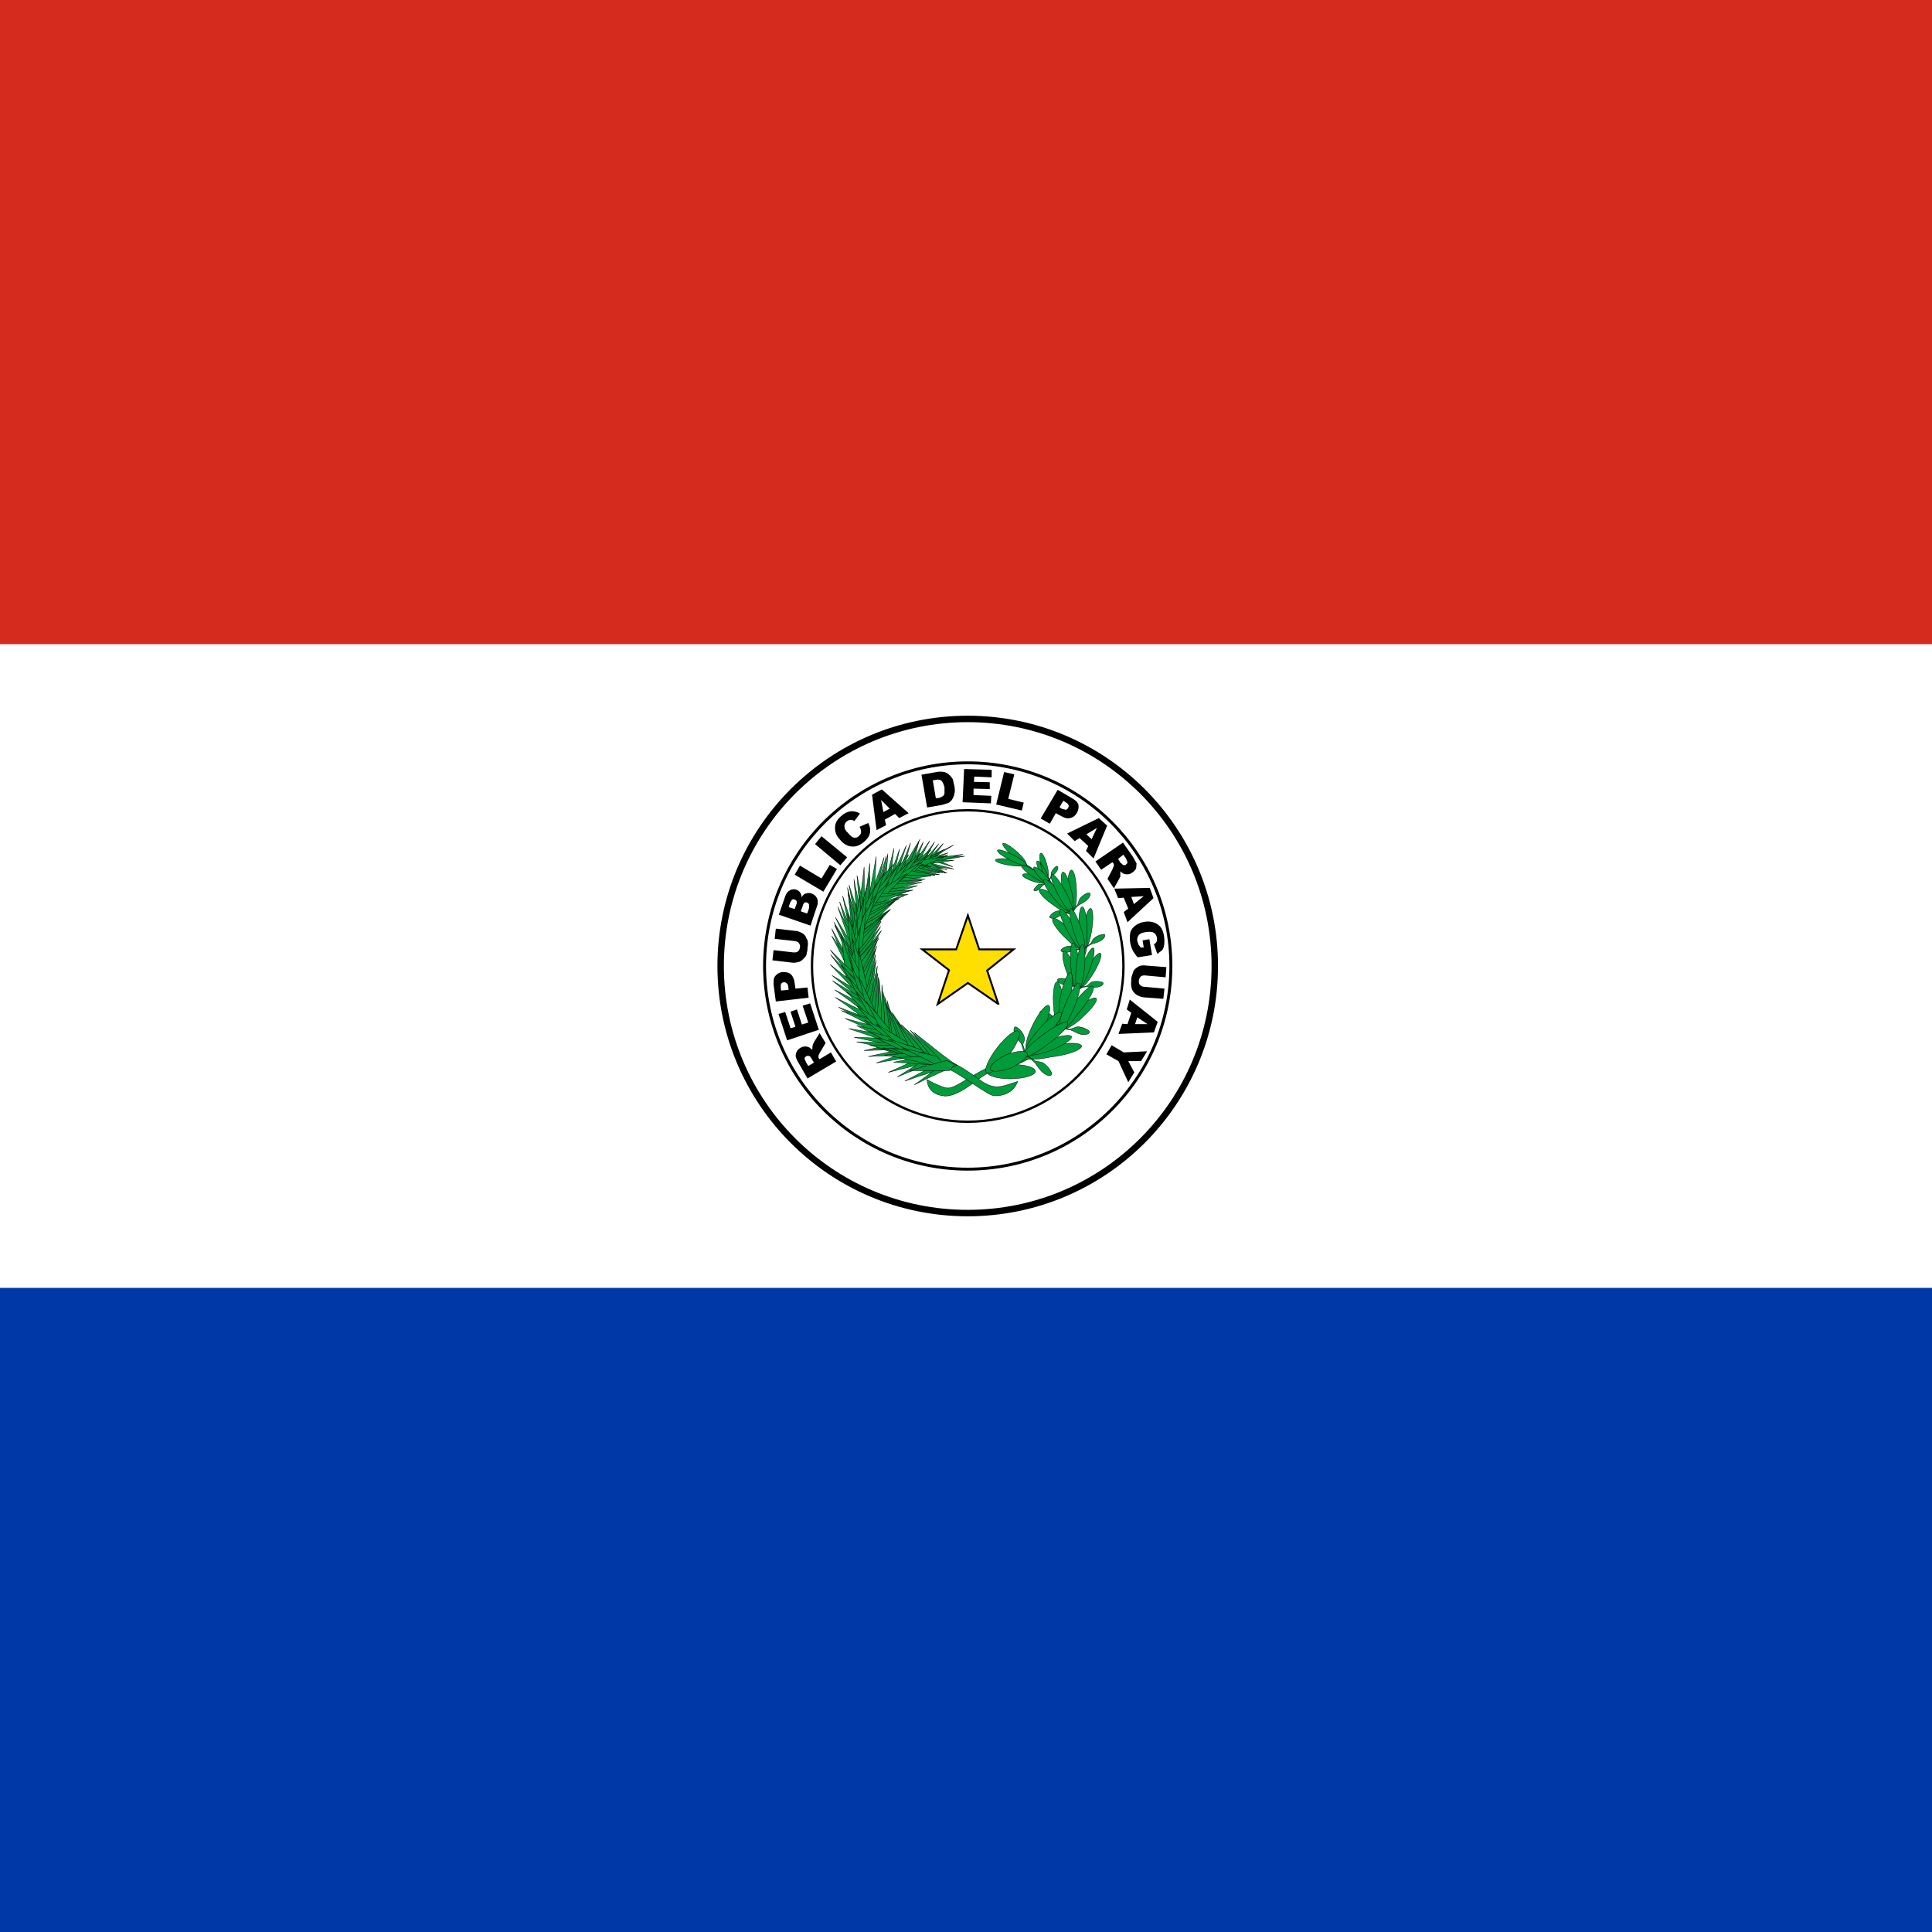
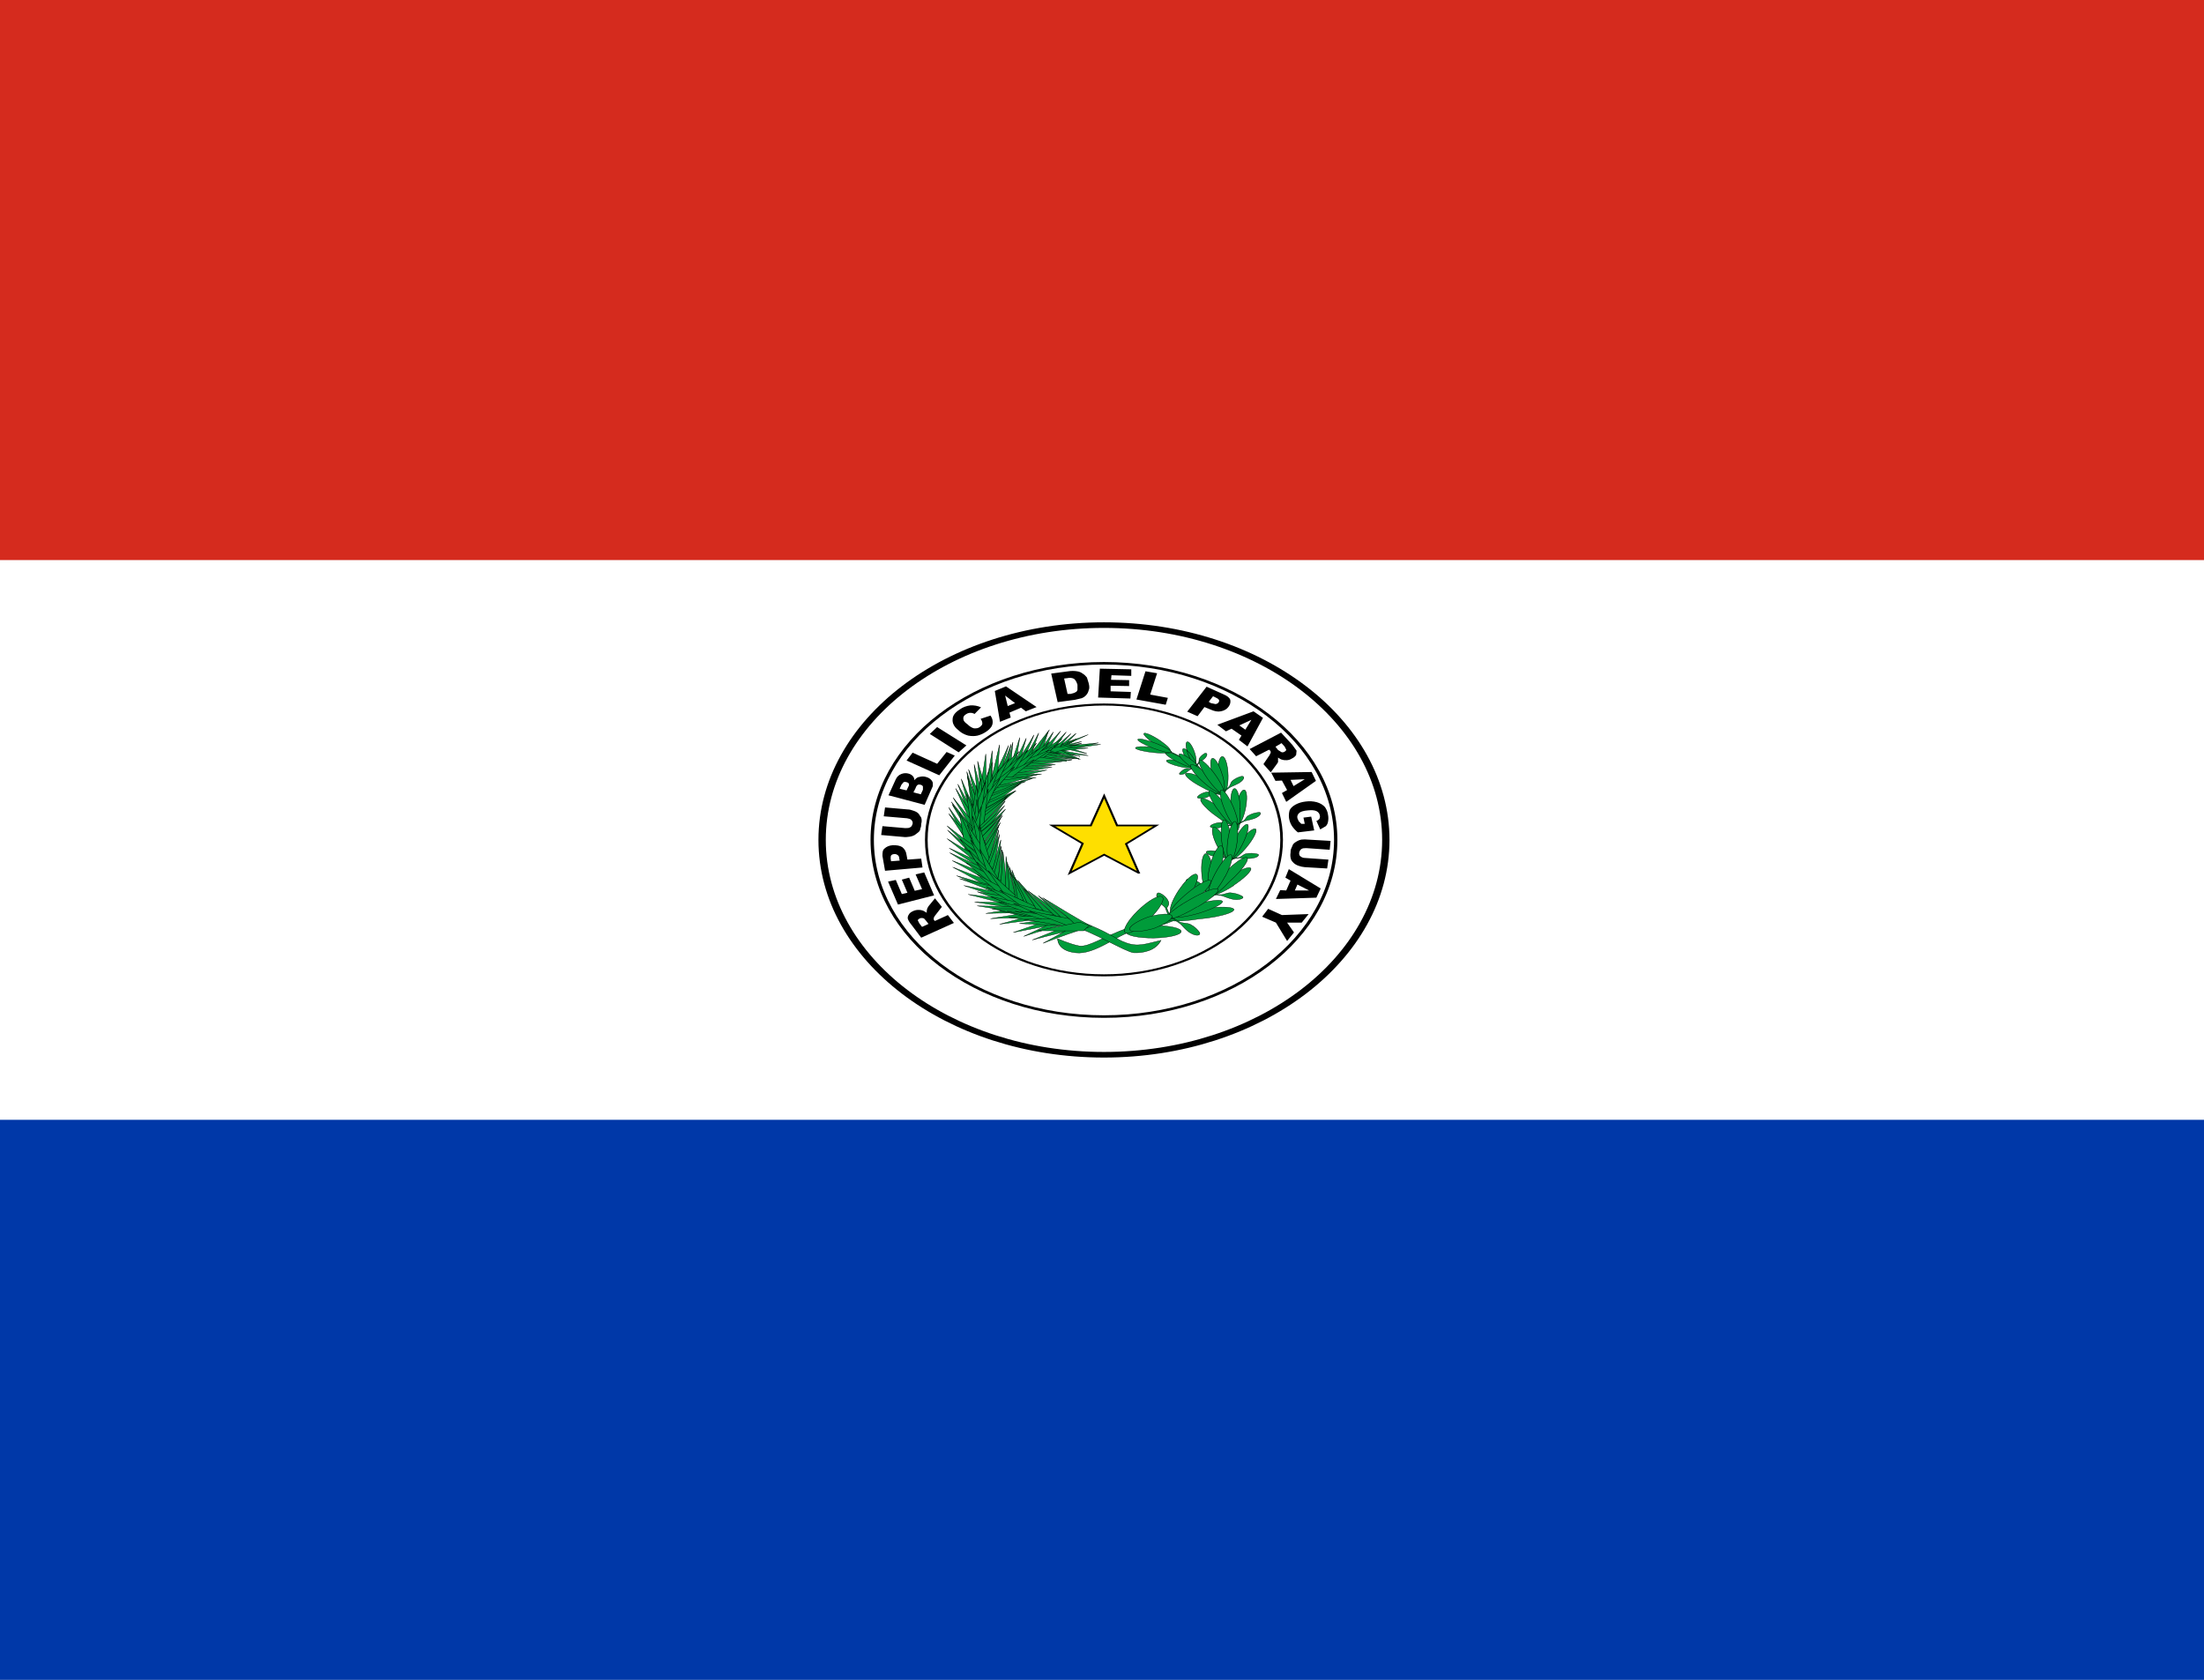
- <svg xmlns="http://www.w3.org/2000/svg" id="flag-icon-css-py" viewBox="0 0 512 512">
+ <svg xmlns="http://www.w3.org/2000/svg" preserveAspectRatio="none" width="223px" height="170px" id="flag-icon-css-py" viewBox="0 0 512 512">
  <path fill="#0038a8" d="M0 341h512v171H0z" />
  <path fill="#fff" d="M0 170.7h512v170.6H0z" />
  <path fill="#d52b1e" d="M0 0h512v170.7H0z" />
  <g fill="none" stroke="#000" transform="translate(-209) scale(1.55152)">
    <circle cx="300" cy="165" r="42.2" stroke-width="1.1" />
    <circle cx="300" cy="165" r="34.7" stroke-width=".5" />
    <circle cx="300" cy="165" r="26.6" stroke-width=".4" />
  </g>
  <path d="M221.6 281.3l-7.6 4.5-2.3-4a6.6 6.6 0 01-.8-1.7 2 2 0 01.2-1.3c.2-.5.5-.8 1-1.1a2.4 2.4 0 012.4-.1l.8.6a2.7 2.7 0 010-.7l.1-.6.3-.7 1.5-2.4 1.6 2.6-1.6 2.7a2 2 0 00-.3.8 1.1 1.1 0 00.1.6l.2.2 3-1.8zm-5.9.3l-.6-1a5 5 0 00-.4-.6.7.7 0 00-.5-.2.8.8 0 00-.5.1c-.3.2-.4.3-.5.6l.4 1 .6 1zm-7.1-5.9l-2.3-7 1.8-.5 1.4 4.3 1.3-.4-1.3-4 1.7-.6 1.3 4 1.7-.5-1.5-4.5 2-.6 2.3 7zm-3-10.3l-.6-4.5c0-1 0-1.8.5-2.3.4-.5 1-.9 1.9-1 .9 0 1.6.1 2.2.6.5.5.9 1.3 1 2.4l.2 1.4 3.2-.3.3 2.7zm3.4-3.1l-.1-.7c0-.5-.2-.9-.4-1a.9.9 0 00-.7-.3 1 1 0 00-.7.3c-.2.2-.2.6-.2 1.1l.1.8zm-3.7-13.5l.3-2.7 5.2.6c.5 0 1 .2 1.4.4.5.2.9.5 1.2.9l.6 1.2a4 4 0 010 1.9c0 .4 0 .9-.2 1.4 0 .5-.2.9-.5 1.2l-.8.8a2.8 2.8 0 01-1.1.5c-.6.1-1 .2-1.5.1l-5.2-.6.3-2.7 5.3.6c.5 0 .9 0 1.2-.3.3-.2.4-.6.5-1a1.5 1.5 0 00-.3-1.2c-.2-.3-.6-.4-1-.5zm1.1-6.4l1.7-4.9c.3-.8.7-1.3 1.3-1.6a2 2 0 011.7-.1 2 2 0 011.3 2c.4-.6.8-1 1.2-1a2 2 0 011.5 0 2.4 2.4 0 011.6 1.8v1l-.4 1.2-1.5 4.5zm4.2-1.5l.4-1.1c.2-.4.2-.7.1-1 0-.1-.2-.3-.5-.4a.8.8 0 00-.7 0l-.5.8-.4 1.2zm3.3 1.2l.5-1.4v-1a.8.8 0 00-.5-.5.8.8 0 00-.7 0c-.2.2-.4.5-.5 1l-.5 1.3zm-3.3-10.3l1.4-2.4 5.7 3.4 2.2-3.6 1.9 1.1-3.6 6zm5.4-8.1l1.7-2.1 6.8 5.6-1.8 2.1zm11.8-4.6l2.3-1c.3.6.5 1.2.5 1.8a3.3 3.3 0 01-.3 1.6 5 5 0 01-1.2 1.5 5.7 5.7 0 01-2 1.2c-.7.2-1.4.2-2.2 0a5 5 0 01-2.3-1.7c-1-1-1.4-2.2-1.3-3.3 0-1.1.6-2.1 1.7-3a4.5 4.5 0 012.4-1.2 4 4 0 012.5.6l-1.5 2a2 2 0 00-.6-.3 1.6 1.6 0 00-.7 0 1.6 1.6 0 00-.7.4c-.5.4-.7.9-.6 1.5 0 .4.3 1 .9 1.5.6.8 1.2 1.2 1.6 1.3.5 0 .9 0 1.3-.4s.6-.7.6-1.1c0-.4-.1-.9-.4-1.4zm9.4-3.4l-2.7 1.5.3 1.5-2.5 1.3-1.2-9.4 2.6-1.4 7.1 6.3-2.5 1.3zm-1.4-1.4l-2.3-2.3.6 3.2zm8.4-9l4-.7a4.8 4.8 0 012 0c.5.1.9.3 1.3.7.4.3.7.7 1 1.2l.4 1.7c.2 1 .2 1.7 0 2.2a3.6 3.6 0 01-.6 1.5 2.9 2.9 0 01-1 .9l-1.6.5-4 .7zm3 1.5l.8 4.7h.7c.5-.2 1-.3 1.1-.5.3-.1.4-.4.5-.7v-1.6c-.2-.9-.5-1.5-.8-1.8-.4-.3-1-.4-1.6-.2zm8.3-3l7.3.2v2l-4.6-.2-.1 1.4 4.2.1v1.8l-4.3-.1v1.7l4.7.2-.1 2-7.5-.3zm10.6.8l2.7.6-1.6 6.5 4.1 1-.5 2.1-6.8-1.6zm14.2 4.7l3.9 2.3c.9.5 1.4 1 1.6 1.7.1.7 0 1.4-.4 2.1a2.7 2.7 0 01-1.8 1.4c-.7.2-1.5 0-2.5-.6l-1.3-.7-1.6 2.8-2.4-1.4zm.5 4.6l.5.4 1.1.3a.9.9 0 00.6-.4 1 1 0 00.2-.8c-.1-.3-.3-.5-.8-.8l-.6-.4zm7.6 10.3l-2.3-2.1-1.3.8-2-2 8.4-4.1 2.2 2-3.6 8.7-2-2zm.9-1.8l1.4-3-2.8 1.7zm1 5.9l7.3-5 2.6 3.7 1 1.8-.1 1.3c-.2.4-.5.8-1 1.1a2 2 0 01-1.2.5 2.5 2.5 0 01-1.2-.2 3.3 3.3 0 01-.8-.6v1.4l-.3.6-1.4 2.5-1.7-2.5 1.4-2.7.3-.8c0-.2 0-.5-.2-.7l-.2-.2-3 2zm6-.7l.6 1 .5.4a.7.7 0 00.5.3c.1 0 .3 0 .5-.2a.8.8 0 00.4-.6l-.4-1-.7-1zm2.7 13.2l-1.2-2.9-1.5.1-1-2.5 9.4-.2 1 2.7-6.9 6.4-1-2.7zm1.5-1.2l2.6-2.1-3.3.2zm2.3 9.6l1.8-.3.7 4.2-3.8.6a8.6 8.6 0 01-1.4-2 7.4 7.4 0 01-.5-4.8c.3-.7.7-1.2 1.4-1.7a5.3 5.3 0 012.3-.9 5 5 0 012.6.2 3.9 3.9 0 011.9 1.5c.3.6.6 1.3.7 2.3a7 7 0 010 2.2 2.8 2.8 0 01-.5 1.3l-1.3 1-.9-2.6c.3-.1.5-.3.7-.6.1-.3.2-.7.1-1a1.8 1.8 0 00-.8-1.4c-.5-.3-1.2-.3-2-.2-1 .1-1.7.4-2 .8a1.9 1.9 0 00-.4 1.6l.3.9.6.8h.8zm5.8 12.8l-.3 2.7-5.2-.4a4.4 4.4 0 01-1.4-.4 3.2 3.2 0 01-1.2-.9 3 3 0 01-.6-1.1 5.5 5.5 0 01-.1-2c0-.4 0-.9.2-1.4l.4-1.2a3.2 3.2 0 01.9-.9 2.8 2.8 0 011-.5 5.3 5.3 0 011.6 0l5.2.4-.2 2.7-5.4-.5c-.5 0-.9 0-1.2.3-.3.3-.4.6-.5 1.1 0 .5 0 .8.3 1.1.3.3.6.5 1.1.5zm-9.8 9.4l1-3-1.2-.9.8-2.6 7.4 5.9-1 2.8-9.4.4 1-2.7zm2 0h3.3l-2.7-1.8zm3.2 7.2l-1.6 2.6H299l1.6 3-1.6 2.6-2.6-5.6-3.2-1.8 1.4-2.4 3.2 1.9z" />
  <g fill="#009b3a" stroke="#000" stroke-width=".1">
    <path d="M265.2 225.4s24.9 10.8 20.5 33c-4.3 22.1-18.2 22-23.6 24.4-5.5 2.5-9.2 6-11.4 5.5-2.1-.5-5-2.2-5-2.2s-.2 3.7 4.2 4.3c4.4.7 10-5.7 12.9-6.4s19.6-2.6 23.8-25.1c4.8-24.1-21.3-32.8-21.4-33.5z" />
    <path d="M277.7 230.2a3.4.8 75.1 01-1.6 0 3.4.8 75.1 111.6 0zm-.8.2a3.5.8 63.3 11-1.5.5 3.5.8 63.3 011.5-.5zm-2.5 1.6a3.3.8 17 01-.2 1.7 3.3.8 17 01.2-1.7z" />
    <path d="M274.8 231.1a3.5.8 34.2 11-.8 1.4 3.5.8 34.2 11.7-1.4z" />
    <path d="M275.8 230.7a3.6.8 46.2 11-1 1 3.6.8 46.2 011-1z" />
    <path d="M277.5 233.8l-1.1.6c-.3.1-.6-.3-1.2 0-.6.4-1 1-1.2 1.3-.1.4.2.5 1 .2.7-.4 1-1 1.3-1.2.3-.3 1-.6 1.3-.7l1-1.5c.2-.4 1.2-1 1.6-1.9.3-.6.2-1.2-.3-1a4 4 0 00-1.2 1.4c-.3.5 0 1-.3 1.5l-.9 1.3zm7.8 2.6a1.1 5.1-1.6 11-2.4-.6 1.1 5.1-1.6 112.4.6z" />
    <path d="M284 236.3a5.3 1.1 77.5 11-2.3.1 5.3 1.1 77.5 112.3 0z" />
    <path d="M280 237.6a5 1.2 35 11-.8 2.3 5 1.2 35 11.8-2.4z" />
    <path d="M280.8 236.4a5.3 1.1 50.9 01-1.5 1.7 5.3 1.1 50.9 111.5-1.7z" />
    <path d="M282.4 236.3a5.4 1 61.8 11-1.9 1 5.4 1 61.8 111.9-1z" />
    <path d="M283.8 241.5l-1.9.4c-.3 0-.6-.7-1.6-.5-1 .2-1.8.9-2 1.3-.4.4 0 .8 1.2.6 1.2-.2 1.6-1 2.2-1.1l2.1-.4 1.8-1.7c.5-.5 2-1 2.8-2 .7-.8.7-1.6 0-1.5a5 5 0 00-2.1 1.4c-.5.6-.4 1.5-1 2l-1.5 1.5zm5.5 5.2a1.1 5.2 8.7 11-2.2-1 1.1 5.2 8.7 112.2 1z" />
    <path d="M288 246.4a1.1 5.4-2 11-2.1-.3 1.1 5.4-2 112.2.3z" />
    <path d="M284 246.8a5 1.2 46 11-1.2 2.2 5 1.2 46 111.1-2.2z" />
    <path d="M285 245.9a5.4 1.1 61.8 11-1.8 1.4 5.4 1.1 61.8 111.7-1.4z" />
    <path d="M286.5 246a5.5 1 72.5 11-2 .8 5.5 1 72.5 112-.8z" />
    <path d="M287 251.5h-2c-.3 0-.4-.8-1.4-.8-1 0-2 .5-2.3.9-.4.3 0 .8 1.1.8 1.2 0 1.8-.6 2.4-.7h2.1l2-1.3c.6-.4 2.3-.6 3.2-1.4.8-.6 1-1.5.3-1.4a5 5 0 00-2.4 1c-.6.4-.6 1.3-1.3 1.7l-1.8 1.2m2.7 6.7a1.1 5.2 31.3 01-1.6-1.8 1.1 5.2 31.3 011.6 1.8" />
    <path d="M288.6 257.4a1 5.4 20.6 01-1.9-1.2 1 5.4 20.6 011.9 1.2m-3.9-1.3a5 1.2 70 01-2 1.6 5 1.2 70 012-1.6" />
    <path d="M286 255.7a1 5.5-4.9 01-2.2.6 1 5.5-4.9 112.2-.6" />
    <path d="M287.4 256.5a1 5.5 5.5 11-2.2-.2 1 5.5 5.5 112.2.2" />
    <path d="M285.6 261.7l-1.7-.8c-.3-.2-.1-.9-1-1.3-1-.4-2-.4-2.4-.2-.5.2-.4.7.7 1.3 1 .5 1.8.1 2.4.4l2 .8 2.2-.4c.7 0 2.3.4 3.4 0 1-.2 1.5-1 .9-1.2a4.8 4.8 0 00-2.6-.1c-.7.2-1.1 1-1.8 1.2-.5 0-2 .4-2.1.3m1 8.2a1.3 5.9 48.5 11-1.2-2.6 1.3 5.9 48.5 111.1 2.6" />
    <path d="M285.6 268.7a1.3 6.2 37.5 11-1.6-2 1.3 6.2 37.5 111.6 2" />
    <path d="M281.8 265.8a1.3 6-3.5 11-2.6 1 1.3 6-3.5 112.6-1" />
    <path d="M283.3 265.8a1.3 6.3 11.6 01-2.5-.2 1.3 6.3 11.6 112.5.2" />
    <path d="M284.6 267.1a1.2 6.4 22.1 11-2.3-.9 1.2 6.4 22.1 112.3 1" />
    <path d="M281 272.3l-1.7-1.5c-.2-.3.2-1-.7-1.8a3.9 3.9 0 00-2.6-1c-.6 0-.6.6.4 1.6s2 .8 2.5 1.3a10 10 0 011.9 1.6l2.7.4c.7.1 2.3 1.3 3.7 1.3 1.2 0 2-.6 1.3-1.1a5.6 5.6 0 00-2.7-1c-.9 0-1.6.7-2.5.6l-2.4-.4m-2.4 7.8a1.5 6.5 79.8 11.3-3 1.5 6.5 79.8 11-.3 3" />
    <path d="M278.4 278.4a1.4 6.8 68.5 01-.5-2.8 1.4 6.8 68.5 01.5 2.8" />
    <path d="M276.1 273.5a1.5 6.5 26.2 01-3-.6 1.5 6.5 26.2 113 .6" />
    <path d="M277.7 274.4a1.4 6.9 41.8 01-2.4-1.6 1.4 6.9 41.8 012.4 1.6" />
    <path d="M278.1 276.4a1.4 7 52.7 11-1.7-2.2 1.4 7 52.7 011.8 2.2" />
    <path d="M271.8 279.2l-.7-2.3c-.1-.5.7-1 .3-2.2a4.5 4.5 0 00-2-2.5c-.5-.3-1 .3-.5 1.8.4 1.5 1.5 2 1.8 2.7l.8 2.6c.6.3 1.7 1.4 2.4 2 .7.5 1.6 2.5 3 3.3 1 .7 2 .6 1.8-.3a6.5 6.5 0 00-2.1-2.5c-.8-.6-2-.3-2.7-.9-.5-.4-2.1-1.6-2-1.7" />
    <path d="M268 285.9a1.9 6.5 89 010-3.8 1.9 6.5 89 010 3.8" />
    <path d="M267.1 280a1.8 6.8 37.6 01-2.8-2.4 1.8 6.8 37.6 112.8 2.4" />
    <path d="M268 283a1.9 6.6 66.5 01-1.3-3.5 1.9 6.6 66.5 011.3 3.5m1.8-57a4 .8 41.1 01-1.5.8 4 .8 41.1 111.5-.8m-2 1.7a4.1.8 8.2 01.3 1.7 4.1.8 8.2 11-.3-1.7" />
    <path d="M268.6 226.6a4.3.8 26.8 11-.8 1.4 4.3.8 26.8 01.8-1.4m-29.5 52.9s5.5 1.2 10.3 2.9c4.7 1.7 12 7.7 14 8 2.1.1 5.1-.6 6.3-3.8-3.4 1-5.4 2.3-8.6.5-1.1-.4-4.8-3.8-9-5.6a103 103 0 00-12.2-3.9l-.8 1.9m5.9-49.6l6.3-3.4-7 1.8-.8 1.2 1.5.4" />
    <path d="M251 231.4c-2.5-.4-6.3-1.3-8.7-1.5 1.7-1.8 4-4.9 5.4-6.8-1 1.8-2.4 4.2-3 6 1.7.9 4.4 1.6 6.3 2.3" />
    <path d="M243.8 230.3l5.6-4.4-6.5 3-.6 1.3h1.5" />
    <path d="M249.8 231.3c-2.5-.4-6.2-1.3-8.6-1.5 1.6-1.9 3.8-5 5.2-7-1 1.8-2.3 4.3-2.9 6.1 1.7 1 4.4 1.7 6.3 2.4" />
    <path d="M242.9 230.6l6.6-2.7-7.1 1.1-1 1.2 1.5.4" />
    <path d="M249 231.4c-2.4-.2-6.3-.7-8.7-.6 1.4-2.1 3.2-5.6 4.4-7.7-.7 2-1.8 4.6-2.1 6.5 1.8.8 4.5 1.3 6.5 1.8" />
    <path d="M242.2 230.7l4.5-5.5-5.7 4.2-.2 1.5 1.4-.3" />
    <path d="M249 231.8c-2.6 0-6.8-.3-9.3 0 1.3-2.5 2.8-6.4 3.8-8.8-.5 2.2-1.4 5.2-1.6 7.3 2 .7 5 1 7.1 1.5" />
    <path d="M241.3 232a321.4 321.4 0 015.4-5.3l-6.5 3.7-.5 1.5h1.6" />
    <path d="M247.8 232c-2.8 0-7.2-.2-10 .1 1.8-2.7 4.4-7 6-9.7-1 2.4-2.7 5.8-3.3 8 2 .8 5.1 1 7.3 1.5" />
    <path d="M239.5 232.3l7-5.9-8 4.2-.7 1.7h1.7" />
    <path d="M246.8 232.1c-2.8.4-7.2.9-10 1.6a129 129 0 004.5-10.3c-.6 2.5-1.7 6-2 8.3 2.1.4 5.2.3 7.5.4" />
    <path d="M238.6 233.5a498.6 498.6 0 015.3-7.4l-6.7 6-.3 1.9 1.6-.5" />
    <path d="M245.2 233c-2.8.3-7.2.5-10 1 1.6-2.7 3.8-7.2 5-10-.7 2.5-2 5.9-2.4 8.2 2 .5 5.2.5 7.4.8" />
    <path d="M237.6 234.3l6.8-6-7.7 4.2-.8 1.8h1.7" />
    <path d="M244.4 233.3c-2.9.6-7.3 1.3-10 2.2 1.3-2.9 3-7.6 4-10.5-.5 2.6-1.4 6-1.6 8.4 2.1.3 5.3-.1 7.6-.1" />
    <path d="M236.5 234.6l4.3-8.1-5.9 7v1.8l1.6-.7" />
    <path d="M244.4 233.8c-3 .7-7.8 1.8-10.7 2.9 1.1-3.3 2.4-8.6 3.2-11.9-.3 2.9-1 6.8-.8 9.4 2.3.2 5.8-.3 8.3-.4" />
    <path d="M235.6 236.4l5.5-8-7 6.5-.3 2 1.8-.5" />
    <path d="M243.2 234.7c-3 1-7.7 2.2-10.5 3.4 1-3.3 2-8.6 2.6-11.9-.2 2.9-.6 6.8-.4 9.3 2.4.1 5.8-.6 8.3-.8" />
    <path d="M234.5 237.6l4.2-9-6 7.8v2l1.8-.8" />
    <path d="M242 235.9c-3 .7-7.8 1.6-10.8 2.6 1.3-3.2 2.8-8.5 3.7-11.7-.4 2.9-1.2 6.7-1.2 9.3 2.4.3 5.8-.2 8.3-.2" />
    <path d="M233.5 238.5l6.8-7-8 5.2-.7 2 2-.2" />
    <path d="M240.7 237.1c-3 .4-7.8.8-10.7 1.6 1.4-3.2 3.2-8.3 4.3-11.5-.6 2.8-1.6 6.7-1.8 9.3 2.3.5 5.7.4 8.2.6" />
    <path d="M232.2 237.8l4.6-8.8-6.3 7.4v2l1.7-.6" />
    <path d="M241 236c-3.3 1.4-8.4 3.3-11.5 5 1-4 2-10.2 2.7-14-.1 3.3-.6 7.9-.3 10.8 2.7 0 6.4-1.2 9.2-1.7" />
    <path d="M231.5 240.4l5.6-10-7.3 8.5-.2 2.4 2-.9" />
    <path d="M239.8 237.3c-3.3 1.5-8.4 3.7-11.4 5.5.8-4 1.6-10.1 2.1-14 0 3.3-.2 7.9.2 10.7 2.7-.2 6.3-1.5 9-2.2" />
    <path d="M230.4 242l4-10.8-6 9.6.1 2.3 1.9-1.1" />
    <path d="M238.3 238.2c-3.2 1.6-8.3 3.8-11.3 5.6.8-4 1.6-10.1 2-14 .1 3.3-.1 7.8.3 10.7 2.6-.3 6.3-1.6 9-2.3" />
    <path d="M229.5 243.3l6.2-9.6-7.9 7.8-.3 2.4 2-.6" />
    <path d="M238 237.7c-2.8 2.3-7.4 5.7-10 8.3 0-4-.6-10.2-.9-14 .8 3.2 1.5 7.6 2.5 10.2 2.5-.9 5.9-3.1 8.5-4.5" />
    <path d="M229.8 243.7l.7-11.4-3 11 .8 2.2 1.5-1.8" />
    <path d="M237.2 238.8c-2.9 2.3-7.5 5.6-10 8.1 0-4-.6-10-.9-13.9.7 3.2 1.4 7.6 2.4 10.2 2.6-.9 6-3.1 8.5-4.4" />
    <path d="M229 245.6a633.9 633.9 0 013-11.1l-5 10.2.3 2.3 1.8-1.4" />
    <path d="M236.9 239c-2.7 2.7-7.1 6.7-9.5 9.6-.5-4-1.7-10.3-2.4-14.1 1 3.1 2.3 7.5 3.6 10.1 2.6-1.2 5.8-3.9 8.3-5.6" />
    <path d="M229 247l.6-11.8-2.9 11.5.9 2.2 1.5-1.8" />
    <path d="M236 241c-2.9 2.4-7.5 6-10.2 8.7 0-4.2-.8-10.5-1.2-14.5.9 3.3 1.7 7.8 2.8 10.5 2.6-1 6-3.3 8.6-4.7" />
    <path d="M228.2 248.4l4.1-11.2-6.2 10 .2 2.4 1.9-1.2" />
    <path d="M236 241c-2.6 2.8-6.7 6.9-9 9.8-.4-4.1-1.6-10.4-2.3-14.3 1 3.1 2.2 7.6 3.5 10.2 2.4-1.2 5.4-4 7.8-5.7" />
    <path d="M228.4 249l-.5-11.8-2 11.7 1.2 2 1.3-2" />
    <path d="M234.7 242c-2.5 2.7-6.5 6.8-8.7 9.8-.5-4.2-1.9-10.5-2.7-14.4 1.1 3.2 2.4 7.7 3.8 10.3 2.3-1.3 5.3-4 7.6-5.8" />
    <path d="M227.7 250.2l1.3-12-3.5 11.3.7 2.3 1.5-1.6" />
    <path d="M234.2 242.4c-2.3 3-6 7.5-8 10.6-.8-4-2.6-10.2-3.7-14 1.3 3 3 7.4 4.5 9.9 2.2-1.5 5-4.6 7.2-6.5" />
    <path d="M227.6 251.3l-.7-12-1.5 11.9 1 2 1.2-2" />
    <path d="M234 243c-2.2 3.2-5.7 8-7.5 11.2-1-4-3.2-10.1-4.5-13.9 1.5 3 3.4 7.3 5 9.7 2.2-1.6 4.8-4.8 7-7" />
    <path d="M228.4 252.4l1.2-12-3.4 11.3.7 2.4 1.5-1.7" />
    <path d="M233.5 244.2c-1.9 3.4-4.9 8.6-6.4 12.1-1.4-3.9-4-9.6-5.7-13.2 1.8 2.8 4 6.8 5.9 9 2-2 4.3-5.5 6.2-8" />
    <path d="M228 253.4l-3.4-11.4 1.1 12 1.6 1.7.7-2.3" />
    <path d="M233.4 245.5c-2 3.4-5 8.6-6.6 12.1-1.5-3.9-4.1-9.6-5.8-13.2 1.8 2.8 4 6.8 6 9 2-2 4.5-5.5 6.4-7.9" />
    <path d="M228.1 255.6l-1.2-12-1.1 12 1.2 2 1.1-2" />
    <path d="M233.6 246.6c-2 3.4-5.2 8.4-6.8 11.9-1.4-3.9-4-9.7-5.6-13.3 1.8 2.8 4 6.8 5.8 9 2.2-1.8 4.6-5.3 6.6-7.6" />
    <path d="M228 256.5l-2.2-11.8-.1 12.1 1.3 1.9 1-2.2" />
    <path d="M232.8 248.3c-2.2 3.2-5.6 8-7.4 11.4-1.2-4-3.5-10-5-13.6 1.7 2.9 3.7 7 5.4 9.4 2.2-1.8 4.9-5 7-7.2" />
    <path d="M227 257.8l1-12-3.3 11.4.8 2.3 1.5-1.7" />
    <path d="M232.9 248.6c-1.8 3.5-4.8 8.8-6.3 12.3-1.5-3.8-4.4-9.4-6.2-12.9 2 2.7 4.3 6.6 6.3 8.6 2-2 4.3-5.6 6.2-8" />
    <path d="M226.6 258.8l-3.7-11.2 1.4 12 1.6 1.6.7-2.4" />
    <path d="M232.4 249.5c-1.3 3.8-3.4 9.7-4.4 13.5-2-3.4-5.7-8.3-8-11.3 2.3 2.2 5.2 5.5 7.5 7 1.7-2.3 3.4-6.4 4.9-9.2" />
    <path d="M229.9 259.8l-4-11.1 1.7 11.9 1.6 1.5.7-2.4" />
    <path d="M232.4 250.7c-1.3 3.8-3.4 9.7-4.3 13.5-2-3.4-5.8-8.2-8-11.2 2.2 2.2 5.1 5.4 7.4 7 1.7-2.4 3.4-6.5 4.9-9.3" />
    <path d="M229.9 261.6l-5.2-10.3 3 11.5 1.8 1.3.4-2.5" />
    <path d="M232 251.6c-.8 4-2.2 10.1-2.7 14-2.5-3-6.7-7.3-9.3-10 2.5 2 5.8 4.7 8.2 6 1.4-2.7 2.6-7 3.8-10" />
    <path d="M230.2 263.3l-2.7-11.7.4 12.1 1.5 1.8.8-2.2" />
    <path d="M232 252.9c-.4 4-1.3 10.3-1.3 14.3-2.8-2.7-7.4-6.4-10.2-8.7 2.7 1.5 6.2 3.9 8.7 4.8 1.1-2.8 2-7.3 2.8-10.4" />
    <path d="M230.4 264.1l-7.4-8.4 5.6 10.2 2 .7-.2-2.5" />
    <path d="M232.2 254.3c-.5 4-1.4 10.3-1.4 14.3-2.8-2.7-7.4-6.4-10.2-8.7 2.7 1.5 6.2 3.9 8.7 4.8 1.2-2.8 2-7.2 2.9-10.4" />
    <path d="M231.2 266a602.2 602.2 0 01-5.7-10l3.6 11.3 1.9 1.2.2-2.4" />
    <path d="M232.5 256c-.3 4-.9 10.4-.8 14.4-2.9-2.6-7.6-6-10.5-8.1 2.7 1.3 6.3 3.5 8.9 4.2 1-2.9 1.6-7.3 2.4-10.5" />
    <path d="M232 268c-.2 0-7-9-7-9l5 10.6 2 .8V268" />
    <path d="M232.6 257.9c-.3 4-.8 10.4-.7 14.4a128 128 0 00-10.6-8c2.7 1.3 6.4 3.4 9 4.1 1-2.9 1.5-7.3 2.3-10.5" />
    <path d="M232.6 269.4l-5-10.6 2.8 11.6 1.7 1.5.5-2.5" />
    <path d="M232.8 259c0 4.2.1 10.6.6 14.5-3-2-8.1-4.9-11.2-6.6 2.8 1 6.6 2.7 9.2 3 .7-3 1-7.5 1.3-10.8" />
    <path d="M233.4 269l-9-6.1 7.6 8.3 2.1.2-.7-2.4" />
    <path d="M233 259.5c.4 4.1.7 10.5 1.4 14.4a128 128 0 00-11.5-6.1c2.8.8 6.7 2.3 9.3 2.6.6-3 .6-7.6.8-10.9" />
    <path d="M234.4 271.3l-7.5-8.6 5.7 10.3 2 .8-.2-2.5" />
    <path d="M233.7 261c.5 4.2 1.1 10.5 2 14.4-3.3-1.8-8.5-4-11.8-5.5 3 .7 6.8 2 9.5 2.1.4-3 .2-7.6.3-11" />
    <path d="M235.8 272.7l-8.8-6.2 7.5 8.5h2l-.7-2.3" />
    <path d="M234 262.8c.8 4 1.8 10.3 2.9 14.2-3.4-1.6-8.7-3.3-12-4.4 2.9.4 6.9 1.3 9.5 1.2.2-3.1-.3-7.6-.4-11" />
    <path d="M236.8 274l-7.3-8.7 5.5 10.4 2 .8-.2-2.5" />
    <path d="M234.4 264c1.2 3.9 2.8 10 4.3 13.7-3.5-1-9-2.1-12.3-2.8 2.9 0 6.9.4 9.5 0 0-3.2-1-7.6-1.5-11" />
    <path d="M237.2 274l-10.2-2.2 9.7 4.8 2-.7-1.5-1.9" />
    <path d="M235.1 265.2c1.2 3.9 2.8 10 4.2 13.7-3.5-1-9-2.1-12.3-2.8 2.9 0 7 .4 9.5 0 0-3.2-1-7.6-1.4-11" />
    <path d="M238.9 275c0 .2-9.8-4.7-9.8-4.7l8.8 7.2 2-.2-1-2.2" />
    <path d="M234.6 265.9c2 3.5 4.8 9.2 7 12.5-3.6-.3-9.2-.1-12.6 0 2.8-.7 6.8-1.2 9.2-2.2-.6-3-2.5-7.2-3.6-10.3" />
    <path d="M240.4 276.1l-10.2-2.8 9.6 5.4 2-.6-1.4-2" />
    <path d="M235.7 267.4c2 3.5 4.8 9.2 7 12.4-3.6-.2-9.2 0-12.6.2 2.9-.7 6.9-1.3 9.3-2.3-.8-3-2.6-7.2-3.8-10.3" />
    <path d="M241.7 277l-9.5-5.7 8.3 8h2.2l-1-2.3" />
    <path d="M236.4 268.3c2.3 3.3 5.7 8.6 8.2 11.6-3.6.2-9 1.2-12.4 1.8 2.8-1 6.6-2.2 8.9-3.6-1-3-3.3-6.8-4.7-9.8" />
    <path d="M242.4 277.8l-10.2-.2 10.1 3 1.8-1.1-1.7-1.7m6-49.6l7.3-1.3-7.3.2-1.3.7 1.3.4" />
    <path d="M252.4 229.7c-2.1-.6-5.4-1.7-7.6-2.2a97 97 0 008-3.6c-1.7 1-4 2.4-5.3 3.4 1.2.8 3.4 1.7 5 2.4" />
    <path d="M248 228.4l7.2-2-7.4 1-1.1.8 1.3.2" />
    <path d="M252.8 230.3c-2.5-.3-6.4-.8-8.8-.8 1.8-1.6 4.4-4.4 6-6-1 1.5-2.8 3.6-3.5 5.1 1.7.7 4.4 1.1 6.3 1.7" />
    <path d="M245.4 229l7.4-1-7.2-.1-1.4.6 1.2.4" />
    <path d="M250.9 230.5c-2.3-.4-5.7-1.2-8-1.4 2.1-1 5.3-3 7.3-4-1.5 1-3.6 2.5-4.7 3.5 1.4.7 3.7 1.3 5.4 2" />
    <path d="M244.8 228.8l6.5-2.8-7.2 2-.8.8h1.5" />
    <path d="M250.7 231.4c-2-.8-4.8-2.1-6.7-2.7 1.5-1.3 3.5-3.7 4.8-5.1-1 1.4-2.3 3.3-2.8 4.7 1.2 1 3.2 2.1 4.7 3" />
    <path d="M245.1 229.3l5.1-2.2-5.5.8-.7 1 1.1.4M241 277h-10.6l10.7 2.7 1.8-1.2-2-1.5" />
    <path d="M242.8 277.6L232 275l10.3 5 2-.6-1.6-2" />
    <path d="M244.5 278.3l-10.6-.6 10.6 3.3 1.8-1-1.8-1.7" />
    <path d="M237.8 270.8c2.7 3 6.9 7.9 9.8 10.6-3.6.5-9 2-12.2 2.8 2.6-1.2 6.3-2.7 8.4-4.2-1.4-2.8-4.2-6.4-6-9.2" />
    <path d="M246 278.8l-10.6-3.5 10 6 2-.5-1.4-2" />
    <path d="M238.8 271.5c3 2.7 7.5 7.1 10.6 9.5-3.4 1-8.5 3.1-11.6 4.4 2.4-1.6 6-3.5 7.8-5.3-1.6-2.7-4.8-6-6.8-8.6" />
    <path d="M246.8 279.5l-10 2 10.6.7 1.5-1.5-2-1.2" />
    <path d="M244.8 278.8l-10.5.8 10.8 1.9 1.7-1.3-2-1.4" />
    <path d="M246.7 279.4l-10.9-1.7 10.7 4.3 2-.8-1.8-1.8z" />
    <path d="M248.5 280l-10.6.2 10.8 2.4 1.7-1.1-2-1.5z" />
    <path d="M241.2 273c3 2.8 7.5 7.4 10.6 9.8-3.6.8-8.8 2.6-12 3.7 2.5-1.4 6.1-3 8.1-4.7-1.6-2.8-4.7-6.2-6.7-8.8z" />
    <path d="M250 280.4l-10.8-2.7 10.4 5.2 2-.6-1.6-1.9z" />
    <path d="M242.2 273.6c3.3 2.5 8.1 6.6 11.4 8.7a168 168 0 00-11.3 5.2c2.3-1.7 5.7-3.9 7.4-5.8-1.8-2.6-5.2-5.6-7.5-8.1z" />
    <path d="M251 281l-10 2.7h10.7l1.3-1.6-2-1z" />
  </g>
  <path fill="#fedf00" stroke="#000" stroke-width=".5" d="M264.6 266.1l-8.1-5.6-8 5.6 3-9-7.1-5.5h9l3.1-9 3 9h9.1l-7 5.6 3 9z" />
</svg>
